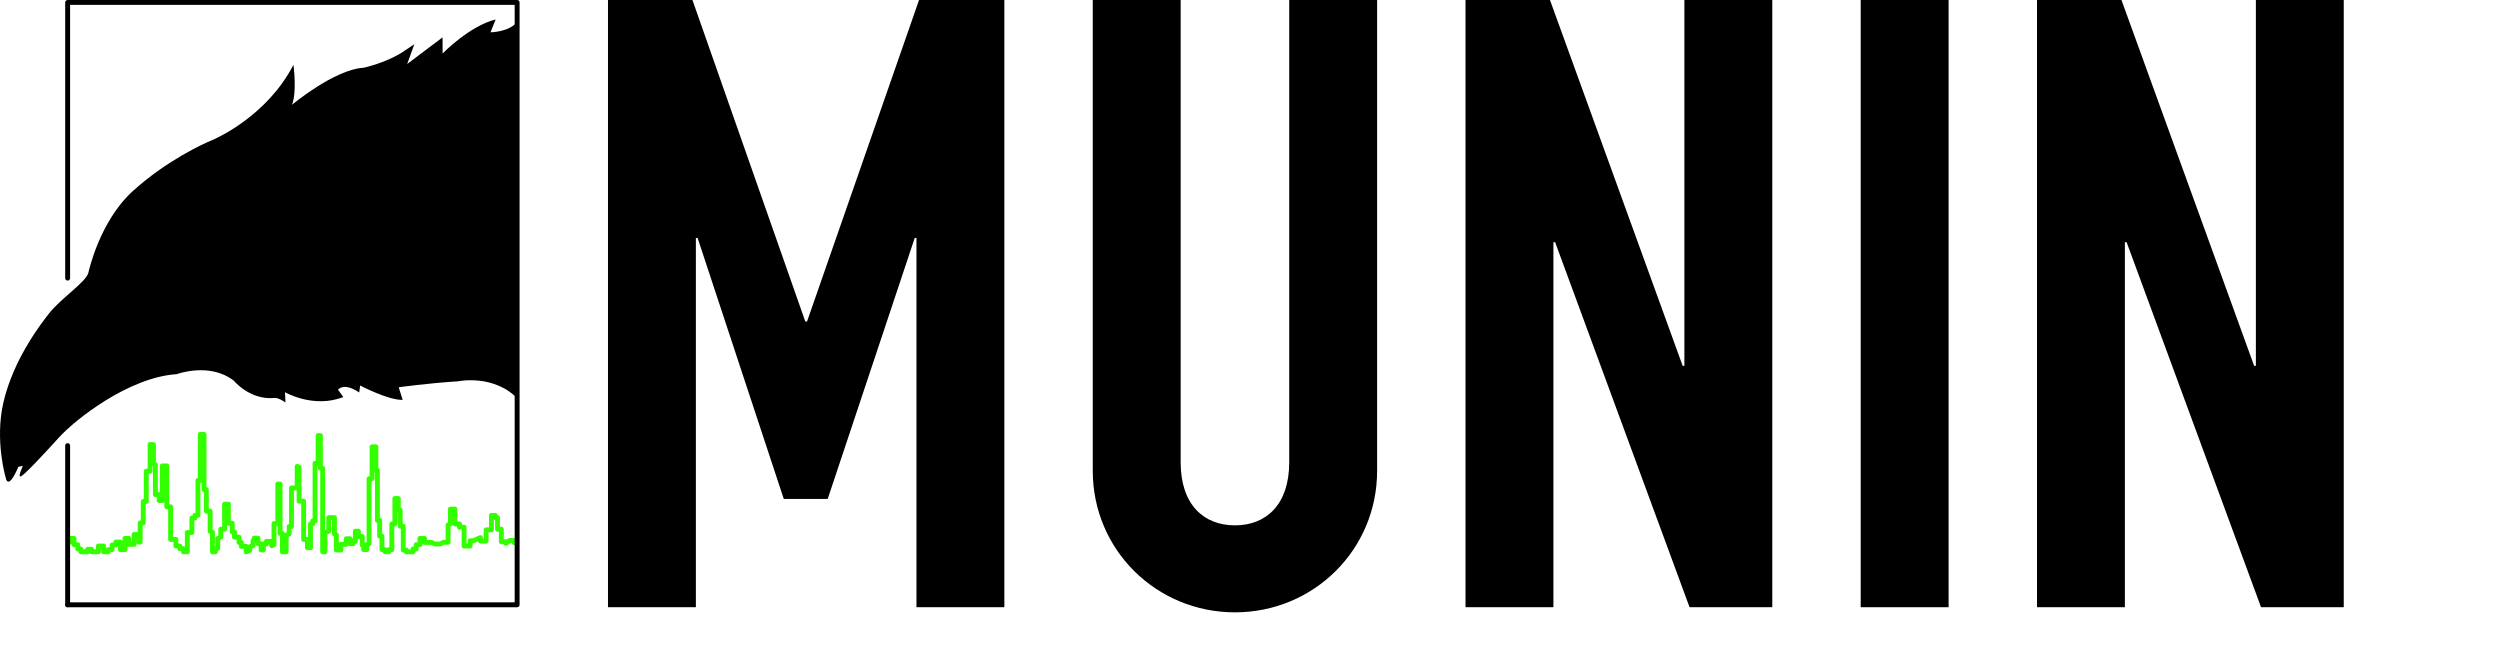
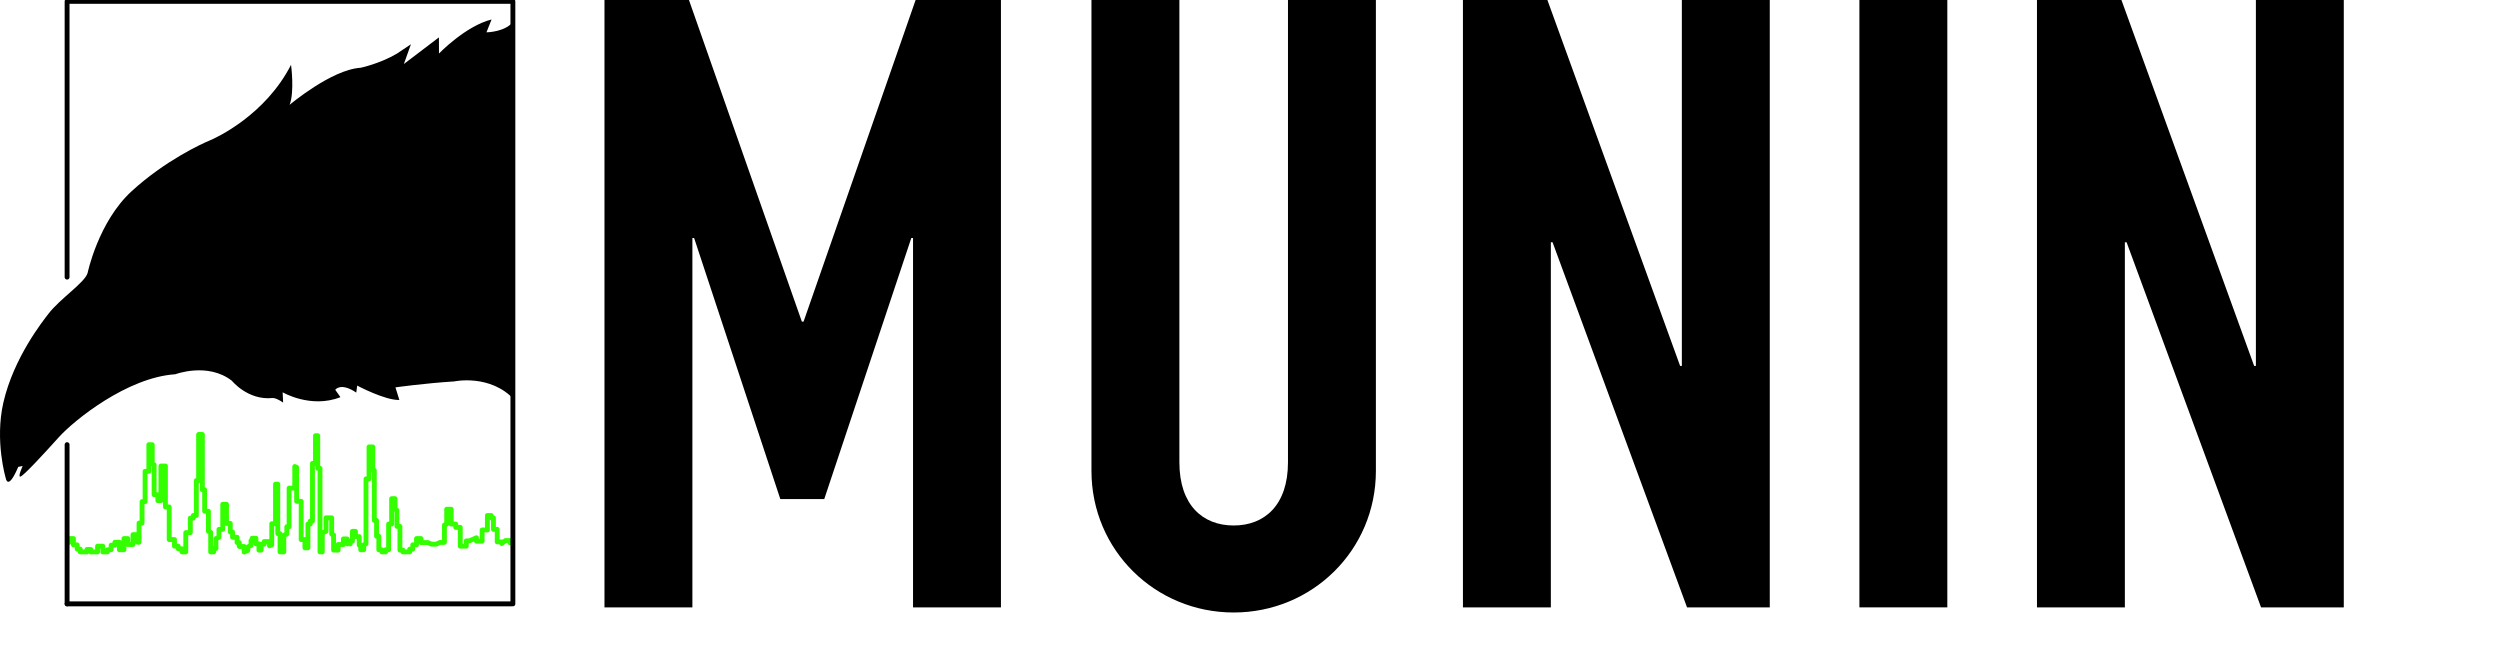
- <svg xmlns="http://www.w3.org/2000/svg" width="720.99pt" height="188.37pt" id="svg1317">
-   <defs id="defs1319">
-     <marker id="ArrowEnd" viewBox="0 0 10 10" refX="0" refY="5" markerUnits="strokeWidth" markerWidth="4" markerHeight="3" orient="auto">
-       <path d="M 0 0 L 10 5 L 0 10 z" id="path1322" />
-     </marker>
-     <marker id="ArrowStart" viewBox="0 0 10 10" refX="10" refY="5" markerUnits="strokeWidth" markerWidth="4" markerHeight="3" orient="auto">
-       <path d="M 10 0 L 0 5 L 10 10 z" id="path1325" />
-     </marker>
-   </defs>
-   <g transform="matrix(1.000001,0,0,1.000024,-3.915032e-12,-6.962922e-4)" id="g1434">
-     <path style="fill:#000000;stroke:none" d="M 233.792,0.001 L 266.261,0.001 L 309.662,123.633 L 310.326,123.633 L 353.398,0.001 L 386.201,0.001 L 386.201,233.486 L 352.405,233.486 L 352.405,91.496 L 351.74,91.496 L 318.278,191.845 L 301.381,191.845 L 268.246,91.496 L 267.581,91.496 L 267.581,233.486 L 233.786,233.486 L 233.786,0.001" id="path1331" />
-     <path style="fill:#000000;stroke:none" d="M 529.539,181.02 C 529.539,211.519 505.022,235.457 474.871,235.457 C 444.72,235.457 420.197,211.519 420.197,181.02 L 420.197,0.001 L 453.997,0.001 L 453.997,177.743 C 453.997,194.139 462.942,202.009 474.87,202.009 C 486.793,202.009 495.743,194.139 495.743,177.743 L 495.743,0.001 L 529.538,0.001 L 529.538,181.02" id="path1333" />
-     <path style="fill:#000000;stroke:none" d="M 563.54,0.001 L 596.005,0.001 L 647.032,140.68 L 647.692,140.68 L 647.692,0.001 L 681.492,0.001 L 681.492,233.486 L 649.682,233.486 L 597.991,93.135 L 597.331,93.135 L 597.331,233.486 L 563.536,233.486 L 563.536,0.001" id="path1335" />
-     <path style="fill:#000000;stroke:none" d="M 715.489,233.486 L 749.289,233.486 L 749.289,0.001 L 715.489,0.001 L 715.489,233.486 z " id="path1337" />
-     <path style="fill:#000000;stroke:none" d="M 783.285,0.001 L 815.76,0.001 L 866.781,140.68 L 867.446,140.68 L 867.446,0.001 L 901.237,0.001 L 901.237,233.486 L 869.432,233.486 L 817.741,93.135 L 817.076,93.135 L 817.076,233.486 L 783.285,233.486 L 783.285,0.001" id="path1339" />
-   </g>
-   <g transform="matrix(1.000001,0,0,1.000024,-5.920878e-6,-7.071723e-4)" id="g1447">
-     <path style="fill:none;stroke:#33ff00;stroke-width:1.881;stroke-linecap:round;stroke-linejoin:round" d="M 197.744,208.687 L 197.744,207.801 L 195.989,207.801 L 194.525,208.942 L 194.525,208.308 L 192.771,208.308 L 192.771,203.49 L 191.311,203.49 L 191.311,199.054 L 190.433,199.054 L 190.433,198.167 L 188.969,198.167 L 188.969,203.744 L 186.925,203.744 L 186.925,208.055 L 184.731,208.055 L 184.731,206.721 L 183.563,207.23 L 181.955,207.927 L 180.785,207.927 L 180.785,209.955 L 178.446,209.955 L 178.446,208.31 L 178.446,205.772 L 178.446,202.728 L 176.693,202.728 L 176.693,201.46 L 174.936,201.46 L 174.936,195.754 L 173.184,195.754 L 173.184,201.46 L 172.307,201.841 L 172.307,208.497 L 170.7,208.497 L 169.092,209.197 L 167.336,209.197 L 165.874,208.564 L 163.243,208.564 L 163.243,207.04 L 161.487,207.04 L 161.487,209.451 L 160.027,209.451 L 160.027,211.097 L 158.853,211.097 L 158.853,212.174 L 156.228,212.174 L 156.233,212.176 L 156.233,211.478 L 155.058,211.478 L 155.058,202.35 L 153.89,202.35 L 153.89,196.137 L 153.158,195.82 L 153.158,191.7 L 151.842,191.7 L 151.842,201.463 L 150.671,201.463 L 150.671,211.353 L 149.505,211.353 L 149.505,212.176 L 148.047,212.176 L 148.047,211.353 L 146.872,211.353 L 146.872,206.153 L 145.995,206.153 L 145.995,200.067 L 145.118,200.067 L 145.118,180.801 L 144.533,180.801 L 144.533,171.803 L 143.071,171.803 L 143.071,184.094 L 141.903,184.094 L 141.903,209.07 L 141.024,209.453 L 141.024,211.353 L 139.858,211.353 L 139.858,209.577 L 139.272,209.577 L 139.272,206.283 L 137.81,206.283 L 137.81,204.253 L 136.639,204.253 L 136.639,208.057 L 135.764,208.057 L 135.764,209.07 L 134.594,209.07 L 134.594,207.17 L 133.133,207.17 L 133.133,209.323 L 131.086,209.323 L 131.086,211.478 L 129.333,211.478 L 129.333,205.647 L 128.599,205.33 L 128.599,199.056 L 126.41,199.056 L 126.41,204.253 L 124.946,204.887 L 124.946,212.176 L 124.073,212.176 L 124.073,190.306 L 124.073,180.037 L 123.193,180.037 L 123.193,167.493 L 122.317,167.493 L 122.317,178.136 L 121.145,178.136 L 121.145,200.32 L 120.27,200.32 L 120.27,201.463 L 119.393,201.463 L 119.393,207.294 L 119.393,210.591 L 118.222,210.591 L 118.222,207.421 L 116.762,207.421 L 116.762,202.603 L 116.762,192.716 L 115.007,192.716 L 115.007,179.659 L 114.276,179.342 L 114.276,187.643 L 112.083,187.643 L 112.083,192.84 L 112.083,202.477 L 111.205,202.477 L 111.205,205.266 L 110.036,205.774 L 110.036,210.717 L 110.036,212.176 L 108.579,212.176 L 108.579,205.14 L 107.699,205.14 L 107.699,192.587 L 107.699,186.123 L 106.821,186.123 L 106.821,201.337 L 105.361,201.337 L 105.361,209.451 L 104.486,209.832 L 104.486,208.183 L 102.438,208.183 L 102.438,209.197 L 101.268,209.197 L 101.268,211.478 L 100.391,211.478 L 100.391,209.07 L 99.22,209.07 L 99.22,206.914 L 97.759,206.914 L 97.759,208.057 L 97.318,207.864 L 97.318,209.704 L 96.076,210.243 L 96.076,211.606 L 94.654,212.223 L 94.654,210.084 L 92.788,210.084 L 92.788,208.564 L 91.909,208.564 L 91.909,206.534 L 90.156,206.534 L 90.156,204.504 L 89.278,204.504 L 89.278,201.21 L 87.817,201.21 L 87.817,193.857 L 86.356,193.857 L 86.356,203.49 L 84.894,203.49 L 84.894,206.534 L 83.725,207.04 L 83.725,210.844 L 82.848,210.844 L 82.848,212.176 L 81.683,212.176 L 81.683,204.633 L 80.802,204.251 L 80.802,196.52 L 79.34,196.52 L 79.34,188.277 L 78.461,188.277 L 78.461,167.018 L 77,167.018 L 77,184.726 L 76.121,184.726 L 76.121,198.167 L 74.952,198.167 L 74.952,199.18 L 73.783,199.18 L 73.783,204.76 L 72.03,204.76 L 72.03,211.478 L 72.03,212.176 L 70.57,212.176 L 70.57,210.973 L 69.105,210.973 L 69.105,209.957 L 67.644,209.957 L 67.644,207.421 L 65.599,207.421 L 65.599,194.87 L 64.136,194.87 L 64.136,179.15 L 62.382,179.15 L 62.382,192.461 L 61.212,192.461 L 61.212,190.18 L 59.751,190.18 L 59.751,178.642 L 59.018,178.326 L 59.018,170.947 L 57.705,170.947 L 57.705,181.179 L 56.243,181.179 L 56.243,192.84 L 55.073,192.84 L 55.073,201.084 L 53.904,201.084 L 53.904,208.436 L 53.318,208.436 L 53.318,205.52 L 51.563,205.52 L 51.563,209.323 L 49.516,209.323 L 49.516,207.04 L 48.056,207.04 L 48.056,211.353 L 46.302,211.353 L 46.302,208.436 L 44.549,208.436 L 44.549,209.577 L 43.087,209.577 L 43.087,211.353 L 41.625,211.353 L 41.625,212.176 L 39.874,212.176 L 39.874,209.957 L 37.823,209.957 L 37.823,212.176 L 35.197,212.176 L 35.197,211.225 L 33.731,211.225 L 33.731,212.176 L 31.104,212.176 L 31.104,211.097 L 29.929,211.097 L 29.929,209.451 L 28.469,209.451 L 28.469,207.04 L 26.714,207.04 L 26.714,208.564" id="path1329" />
-     <path style="fill:#000000;stroke:none" d="M 199.349,7.851 C 196.289,12.397 188.606,12.422 188.606,12.422 L 190.591,7.48 C 180.492,9.983 170.198,20.569 170.198,20.569 L 170.178,14.363 L 156.577,24.611 L 159.325,17.003 L 153.896,20.606 C 147.296,24.485 139.809,26.05 139.809,26.05 C 128.478,26.746 112.287,40.295 112.287,40.295 C 114.254,35.269 112.839,24.911 112.839,24.911 C 102.868,44.262 83.873,52.969 81.152,54.068 C 78.424,55.163 64.108,61.659 51.101,73.448 C 38.104,85.225 33.973,104.92 33.973,104.92 C 32.933,108.616 23.252,114.82 18.792,120.614 C 16.751,123.26 5.3,137.439 1.301,154.782 C -2.084,169.505 2.206,183.711 2.206,183.711 C 2.206,183.711 2.958,189.09 7.075,179.483 L 8.788,179.142 C 8.788,179.142 6.695,183.631 7.982,183.192 C 9.268,182.758 16.658,174.856 22.71,168.178 C 28.767,161.493 49.396,145.063 67.975,143.871 C 67.975,143.871 80.586,139.152 89.927,146.398 C 89.927,146.398 96.087,153.956 105.607,153.016 C 105.607,153.016 106.724,152.706 109.768,154.753 L 109.589,150.81 C 109.589,150.81 120.522,157.172 131.997,152.675 L 129.984,149.848 C 129.984,149.848 132.046,146.837 138.127,150.92 L 138.487,148.233 C 138.487,148.233 149.292,153.941 154.841,153.757 L 153.319,148.913 C 153.319,148.913 164.762,147.321 176.097,146.627 C 176.097,146.627 190.216,143.608 199.534,153.815 L 199.348,7.851" id="path1345" />
-     <g id="g1402" transform="matrix(3.503825,0,0,3.474239,-9.146037e-6,4.692283e-3)">
-       <path style="fill:none;stroke:#000000;stroke-width:0.539;stroke-linecap:round;stroke-linejoin:round" d="M 7.423,66.938 L 7.423,49.317" id="path1341" />
-       <path style="fill:none;stroke:#000000;stroke-width:0.539;stroke-linecap:round;stroke-linejoin:round" d="M 7.423,30.783 L 7.423,0.27 L 56.752,0.27 L 56.752,66.938" id="path1343" />
-       <path style="fill:none;stroke:#000000;stroke-width:0.542;stroke-linecap:round;stroke-linejoin:round" d="M 7.428,66.936 L 56.634,66.936" id="path1376" />
+ <svg xmlns="http://www.w3.org/2000/svg" id="svg1487" height="151pt" width="577.81pt">
+   <defs id="defs3" />
+   <g id="layer1">
+     <path style="fill:#000000;stroke:none" d="M 186.284,0 L 212.311,0 L 247.102,99.108 L 247.635,99.108 L 282.162,0 L 308.457,0 L 308.457,187.17 L 281.366,187.17 L 281.366,73.346 L 280.833,73.346 L 254.009,153.789 L 240.464,153.789 L 213.903,73.346 L 213.37,73.346 L 213.37,187.17 L 186.279,187.17 L 186.279,0" id="path1495" />
+     <path style="fill:#000000;stroke:none" d="M 424.002,145.111 C 424.002,169.56 404.349,188.75 380.179,188.75 C 356.009,188.75 336.351,169.56 336.351,145.111 L 336.351,0 L 363.446,0 L 363.446,142.484 C 363.446,155.628 370.617,161.937 380.178,161.937 C 389.736,161.937 396.91,155.628 396.91,142.484 L 396.91,0 L 424.001,0 L 424.001,145.111" id="path1497" />
+     <path style="fill:#000000;stroke:none" d="M 450.83,0 L 476.855,0 L 517.759,112.773 L 518.288,112.773 L 518.288,0 L 545.383,0 L 545.383,187.17 L 519.884,187.17 L 478.447,74.659 L 477.918,74.659 L 477.918,187.17 L 450.827,187.17 L 450.827,0" id="path1499" />
+     <path style="fill:#000000;stroke:none" d="M 573.003,187.17 L 600.098,187.17 L 600.098,0 L 573.003,0 L 573.003,187.17 z " id="path1501" />
+     <path style="fill:#000000;stroke:none" d="M 627.722,0 L 653.755,0 L 694.654,112.773 L 695.187,112.773 L 695.187,0 L 722.274,0 L 722.274,187.17 L 696.779,187.17 L 655.342,74.659 L 654.809,74.659 L 654.809,187.17 L 627.722,187.17 L 627.722,0" id="path1503" />
+     <g id="g1609">
+       <path style="fill:none;stroke:#33ff00;stroke-width:1.501;stroke-linecap:round;stroke-linejoin:round" d="M 157.173,167.289 L 157.173,166.579 L 155.778,166.579 L 154.615,167.493 L 154.615,166.985 L 153.221,166.985 L 153.221,163.123 L 152.06,163.123 L 152.06,159.567 L 151.362,159.567 L 151.362,158.856 L 150.199,158.856 L 150.199,163.327 L 148.574,163.327 L 148.574,166.782 L 146.83,166.782 L 146.83,165.713 L 145.902,166.121 L 144.624,166.68 L 143.694,166.68 L 143.694,168.305 L 141.835,168.305 L 141.835,166.987 L 141.835,164.952 L 141.835,162.512 L 140.441,162.512 L 140.441,161.496 L 139.045,161.496 L 139.045,156.922 L 137.652,156.922 L 137.652,161.496 L 136.955,161.801 L 136.955,167.137 L 135.678,167.137 L 134.4,167.698 L 133.004,167.698 L 131.842,167.19 L 129.751,167.19 L 129.751,165.969 L 128.355,165.969 L 128.355,167.901 L 127.195,167.901 L 127.195,169.221 L 126.262,169.221 L 126.262,170.084 L 124.175,170.084 L 124.179,170.086 L 124.179,169.526 L 123.245,169.526 L 123.245,162.209 L 122.317,162.209 L 122.317,157.229 L 121.735,156.975 L 121.735,153.671 L 120.689,153.671 L 120.689,161.498 L 119.758,161.498 L 119.758,169.426 L 118.832,169.426 L 118.832,170.086 L 117.673,170.086 L 117.673,169.426 L 116.739,169.426 L 116.739,165.258 L 116.042,165.258 L 116.042,160.379 L 115.345,160.379 L 115.345,144.935 L 114.88,144.935 L 114.88,137.722 L 113.718,137.722 L 113.718,147.574 L 112.789,147.574 L 112.789,167.596 L 112.091,167.903 L 112.091,169.426 L 111.164,169.426 L 111.164,168.002 L 110.698,168.002 L 110.698,165.362 L 109.536,165.362 L 109.536,163.735 L 108.605,163.735 L 108.605,166.784 L 107.91,166.784 L 107.91,167.596 L 106.98,167.596 L 106.98,166.073 L 105.819,166.073 L 105.819,167.799 L 104.192,167.799 L 104.192,169.526 L 102.798,169.526 L 102.798,164.852 L 102.215,164.598 L 102.215,159.569 L 100.475,159.569 L 100.475,163.735 L 99.311,164.243 L 99.311,170.086 L 98.617,170.086 L 98.617,152.554 L 98.617,144.322 L 97.918,144.322 L 97.918,134.267 L 97.221,134.267 L 97.221,142.798 L 96.29,142.798 L 96.29,160.582 L 95.594,160.582 L 95.594,161.498 L 94.898,161.498 L 94.898,166.172 L 94.898,168.815 L 93.967,168.815 L 93.967,166.274 L 92.806,166.274 L 92.806,162.412 L 92.806,154.486 L 91.411,154.486 L 91.411,144.019 L 90.83,143.765 L 90.83,150.419 L 89.087,150.419 L 89.087,154.585 L 89.087,162.311 L 88.389,162.311 L 88.389,164.547 L 87.46,164.954 L 87.46,168.916 L 87.46,170.086 L 86.302,170.086 L 86.302,164.446 L 85.602,164.446 L 85.602,154.382 L 85.602,149.201 L 84.904,149.201 L 84.904,161.397 L 83.744,161.397 L 83.744,167.901 L 83.049,168.207 L 83.049,166.885 L 81.421,166.885 L 81.421,167.698 L 80.491,167.698 L 80.491,169.526 L 79.794,169.526 L 79.794,167.596 L 78.863,167.596 L 78.863,165.868 L 77.702,165.868 L 77.702,166.784 L 77.351,166.629 L 77.351,168.104 L 76.364,168.536 L 76.364,169.629 L 75.234,170.123 L 75.234,168.409 L 73.751,168.409 L 73.751,167.19 L 73.052,167.19 L 73.052,165.563 L 71.659,165.563 L 71.659,163.936 L 70.961,163.936 L 70.961,161.295 L 69.8,161.295 L 69.8,155.4 L 68.638,155.4 L 68.638,163.123 L 67.476,163.123 L 67.476,165.563 L 66.547,165.969 L 66.547,169.018 L 65.851,169.018 L 65.851,170.086 L 64.924,170.086 L 64.924,164.039 L 64.224,163.733 L 64.224,157.536 L 63.062,157.536 L 63.062,150.927 L 62.363,150.927 L 62.363,133.886 L 61.202,133.886 L 61.202,148.081 L 60.503,148.081 L 60.503,158.856 L 59.574,158.856 L 59.574,159.668 L 58.645,159.668 L 58.645,164.141 L 57.251,164.141 L 57.251,169.526 L 57.251,170.086 L 56.091,170.086 L 56.091,169.121 L 54.927,169.121 L 54.927,168.307 L 53.766,168.307 L 53.766,166.274 L 52.14,166.274 L 52.14,156.212 L 50.977,156.212 L 50.977,143.611 L 49.583,143.611 L 49.583,154.281 L 48.653,154.281 L 48.653,152.453 L 47.492,152.453 L 47.492,143.204 L 46.91,142.951 L 46.91,137.036 L 45.866,137.036 L 45.866,145.238 L 44.704,145.238 L 44.704,154.585 L 43.774,154.585 L 43.774,161.194 L 42.845,161.194 L 42.845,167.088 L 42.379,167.088 L 42.379,164.75 L 40.984,164.75 L 40.984,167.799 L 39.357,167.799 L 39.357,165.969 L 38.196,165.969 L 38.196,169.426 L 36.803,169.426 L 36.803,167.088 L 35.409,167.088 L 35.409,168.002 L 34.247,168.002 L 34.247,169.426 L 33.085,169.426 L 33.085,170.086 L 31.693,170.086 L 31.693,168.307 L 30.063,168.307 L 30.063,170.086 L 27.975,170.086 L 27.975,169.323 L 26.811,169.323 L 26.811,170.086 L 24.723,170.086 L 24.723,169.221 L 23.789,169.221 L 23.789,167.901 L 22.628,167.901 L 22.628,165.969 L 21.233,165.969 L 21.233,167.19" id="path1493" />
+       <path style="fill:#000000;stroke:none" d="M 158.449,6.297 C 156.017,9.941 149.91,9.961 149.91,9.961 L 151.488,6 C 143.461,8.006 135.279,16.492 135.279,16.492 L 135.263,11.517 L 124.453,19.732 L 126.637,13.633 L 122.322,16.521 C 117.076,19.631 111.125,20.885 111.125,20.885 C 102.119,21.443 89.249,32.304 89.249,32.304 C 90.813,28.275 89.688,19.972 89.688,19.972 C 81.763,35.484 66.665,42.463 64.502,43.344 C 62.334,44.222 50.955,49.429 40.617,58.88 C 30.286,68.321 27.003,84.108 27.003,84.108 C 26.176,87.071 18.481,92.044 14.936,96.688 C 13.314,98.809 4.212,110.176 1.034,124.078 C -1.657,135.88 1.753,147.267 1.753,147.267 C 1.753,147.267 2.351,151.579 5.623,143.878 L 6.985,143.605 C 6.985,143.605 5.321,147.203 6.344,146.851 C 7.366,146.503 13.24,140.169 18.051,134.816 C 22.865,129.457 39.261,116.287 54.029,115.332 C 54.029,115.332 64.052,111.549 71.477,117.357 C 71.477,117.357 76.373,123.416 83.94,122.662 C 83.94,122.662 84.828,122.414 87.247,124.055 L 87.105,120.894 C 87.105,120.894 95.795,125.994 104.916,122.389 L 103.316,120.123 C 103.316,120.123 104.955,117.709 109.788,120.982 L 110.074,118.828 C 110.074,118.828 118.662,123.404 123.073,123.256 L 121.863,119.373 C 121.863,119.373 130.958,118.097 139.968,117.541 C 139.968,117.541 151.19,115.121 158.596,123.303 L 158.448,6.297" id="path1509" />
+       <g id="g1604">
+         <path style="fill:none;stroke:#000000;stroke-width:1.501;stroke-linecap:round;stroke-linejoin:round" d="M 20.674,186.095 L 20.674,137.023" id="path1505" />
+         <path style="fill:none;stroke:#000000;stroke-width:1.501;stroke-linecap:round;stroke-linejoin:round" d="M 20.674,85.401 L 20.674,0.419 L 158.055,0.419 L 158.055,186.095" id="path1507" />
+         <path style="fill:none;stroke:#000000;stroke-width:1.525;stroke-linecap:round;stroke-linejoin:round" d="M 20.686,186.083 L 157.585,186.083" id="path1506" />
+       </g>
    </g>
  </g>
</svg>
